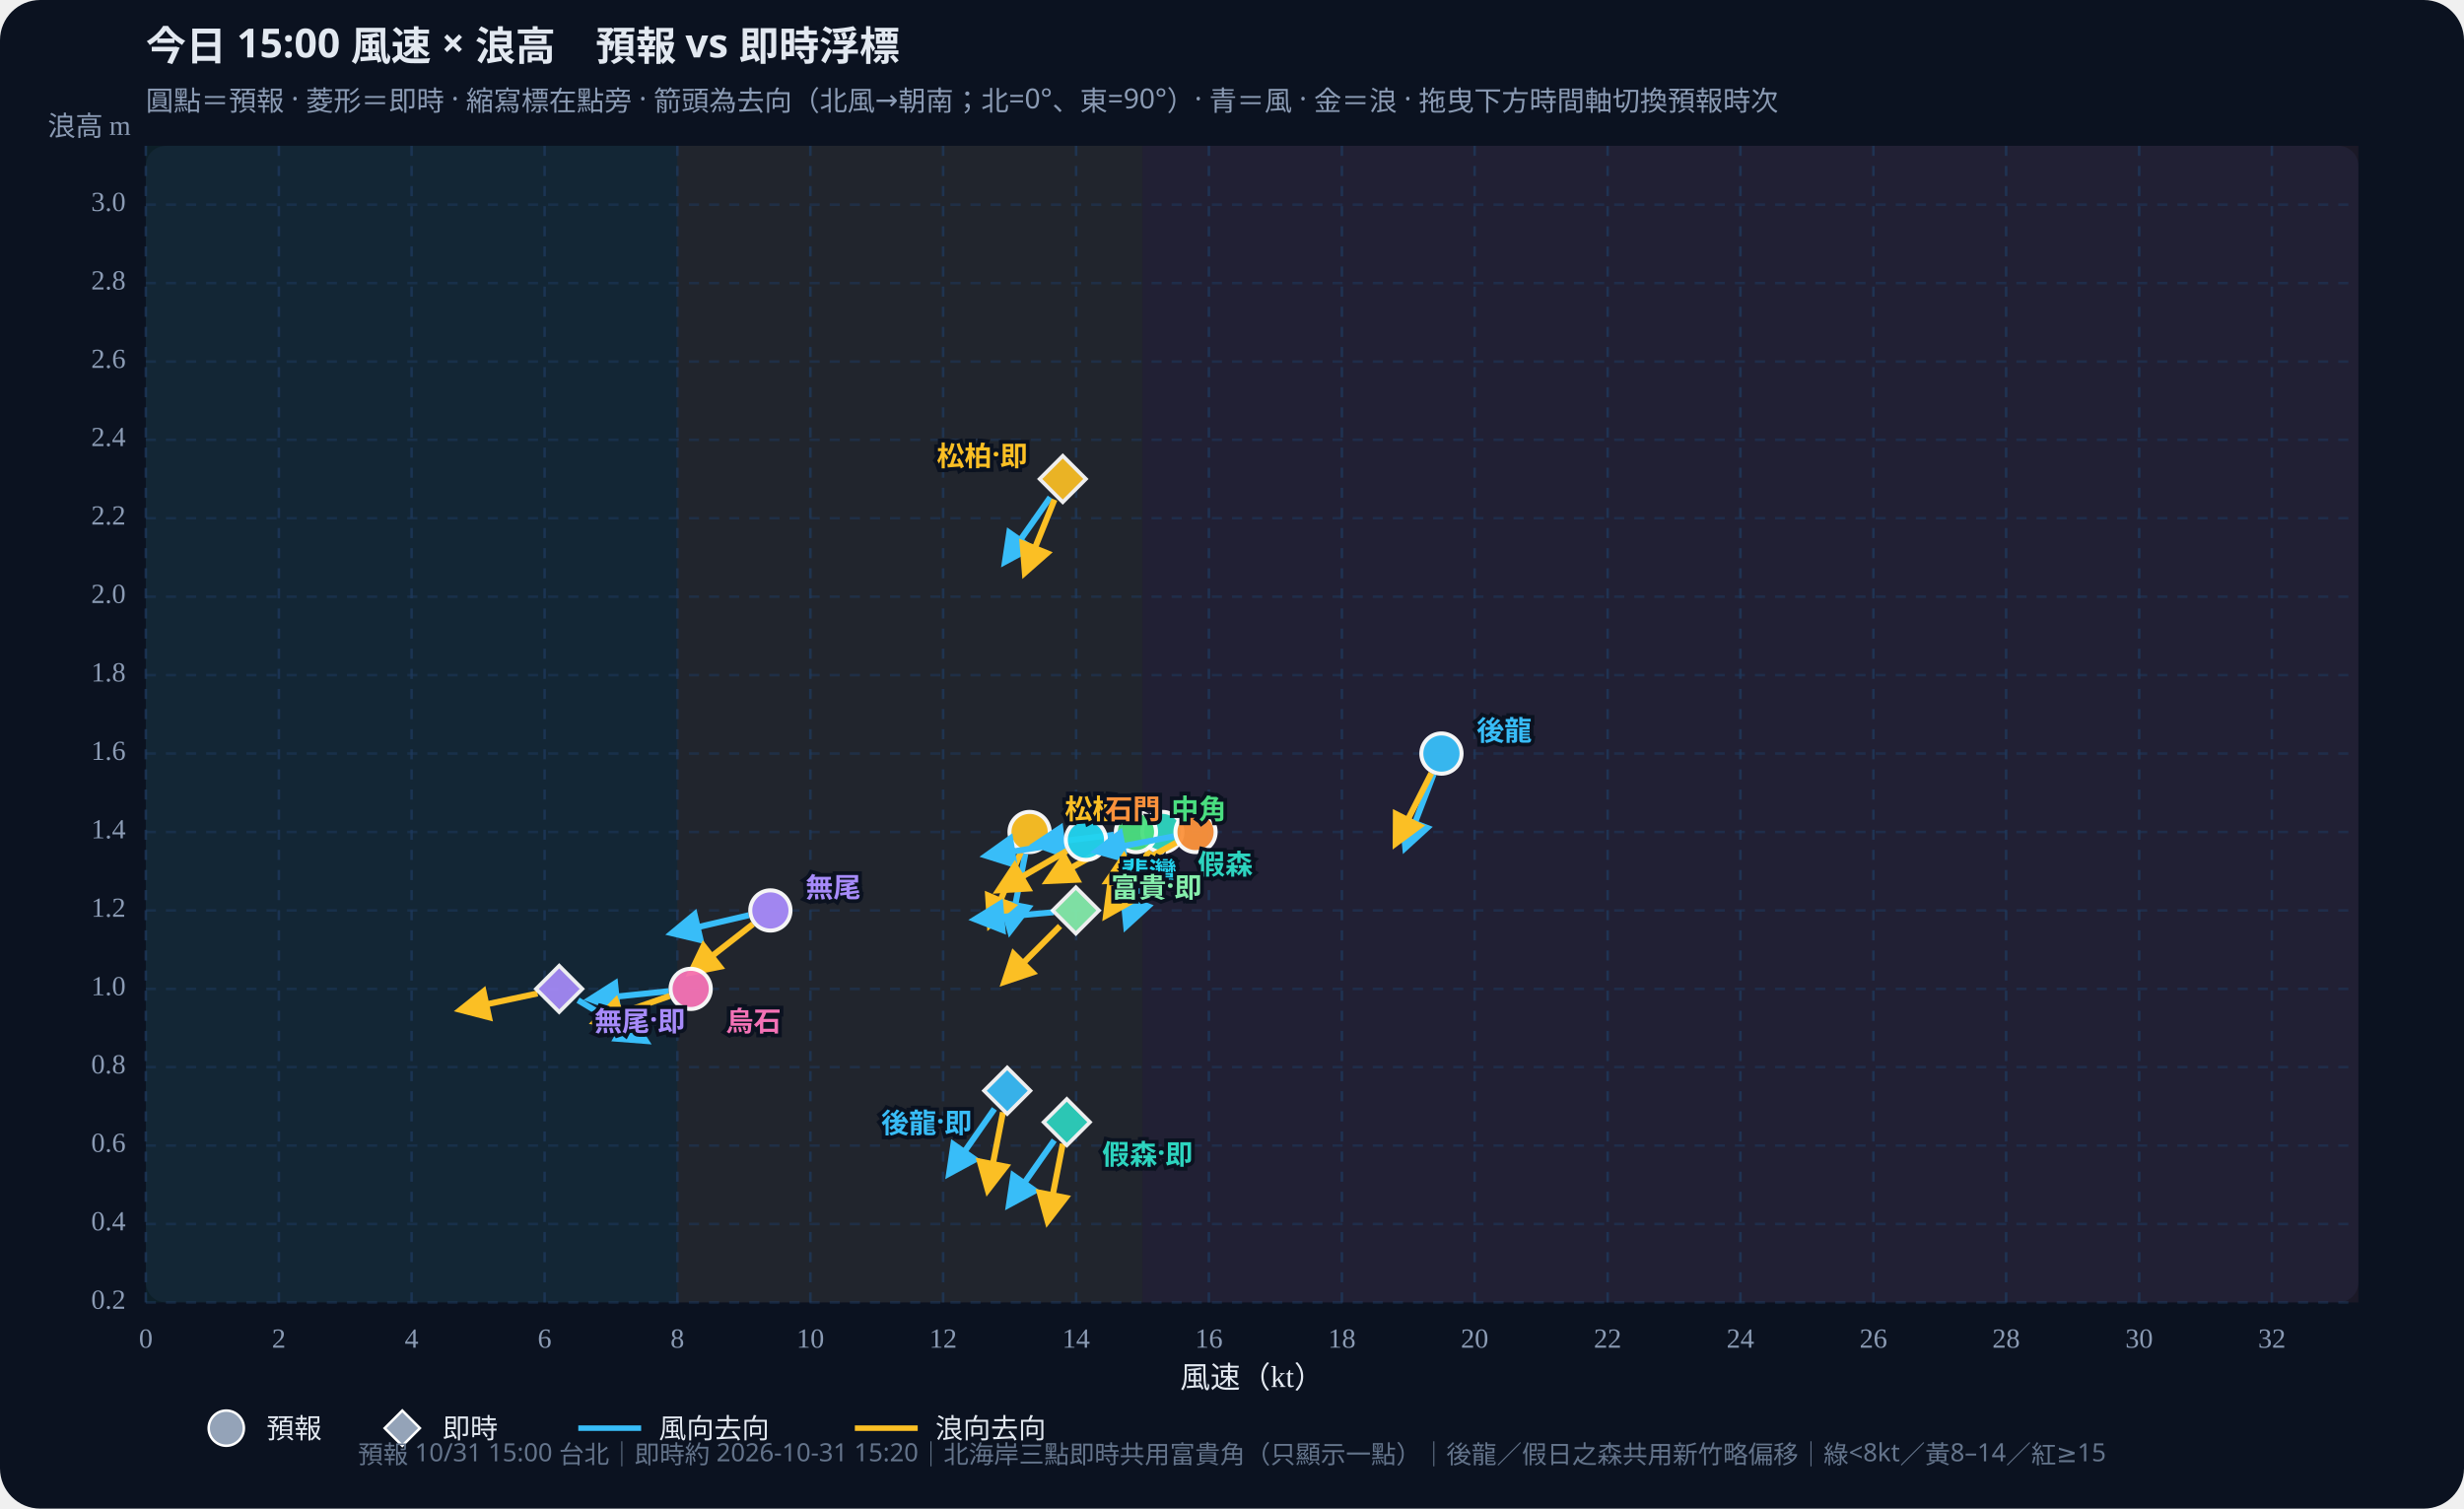
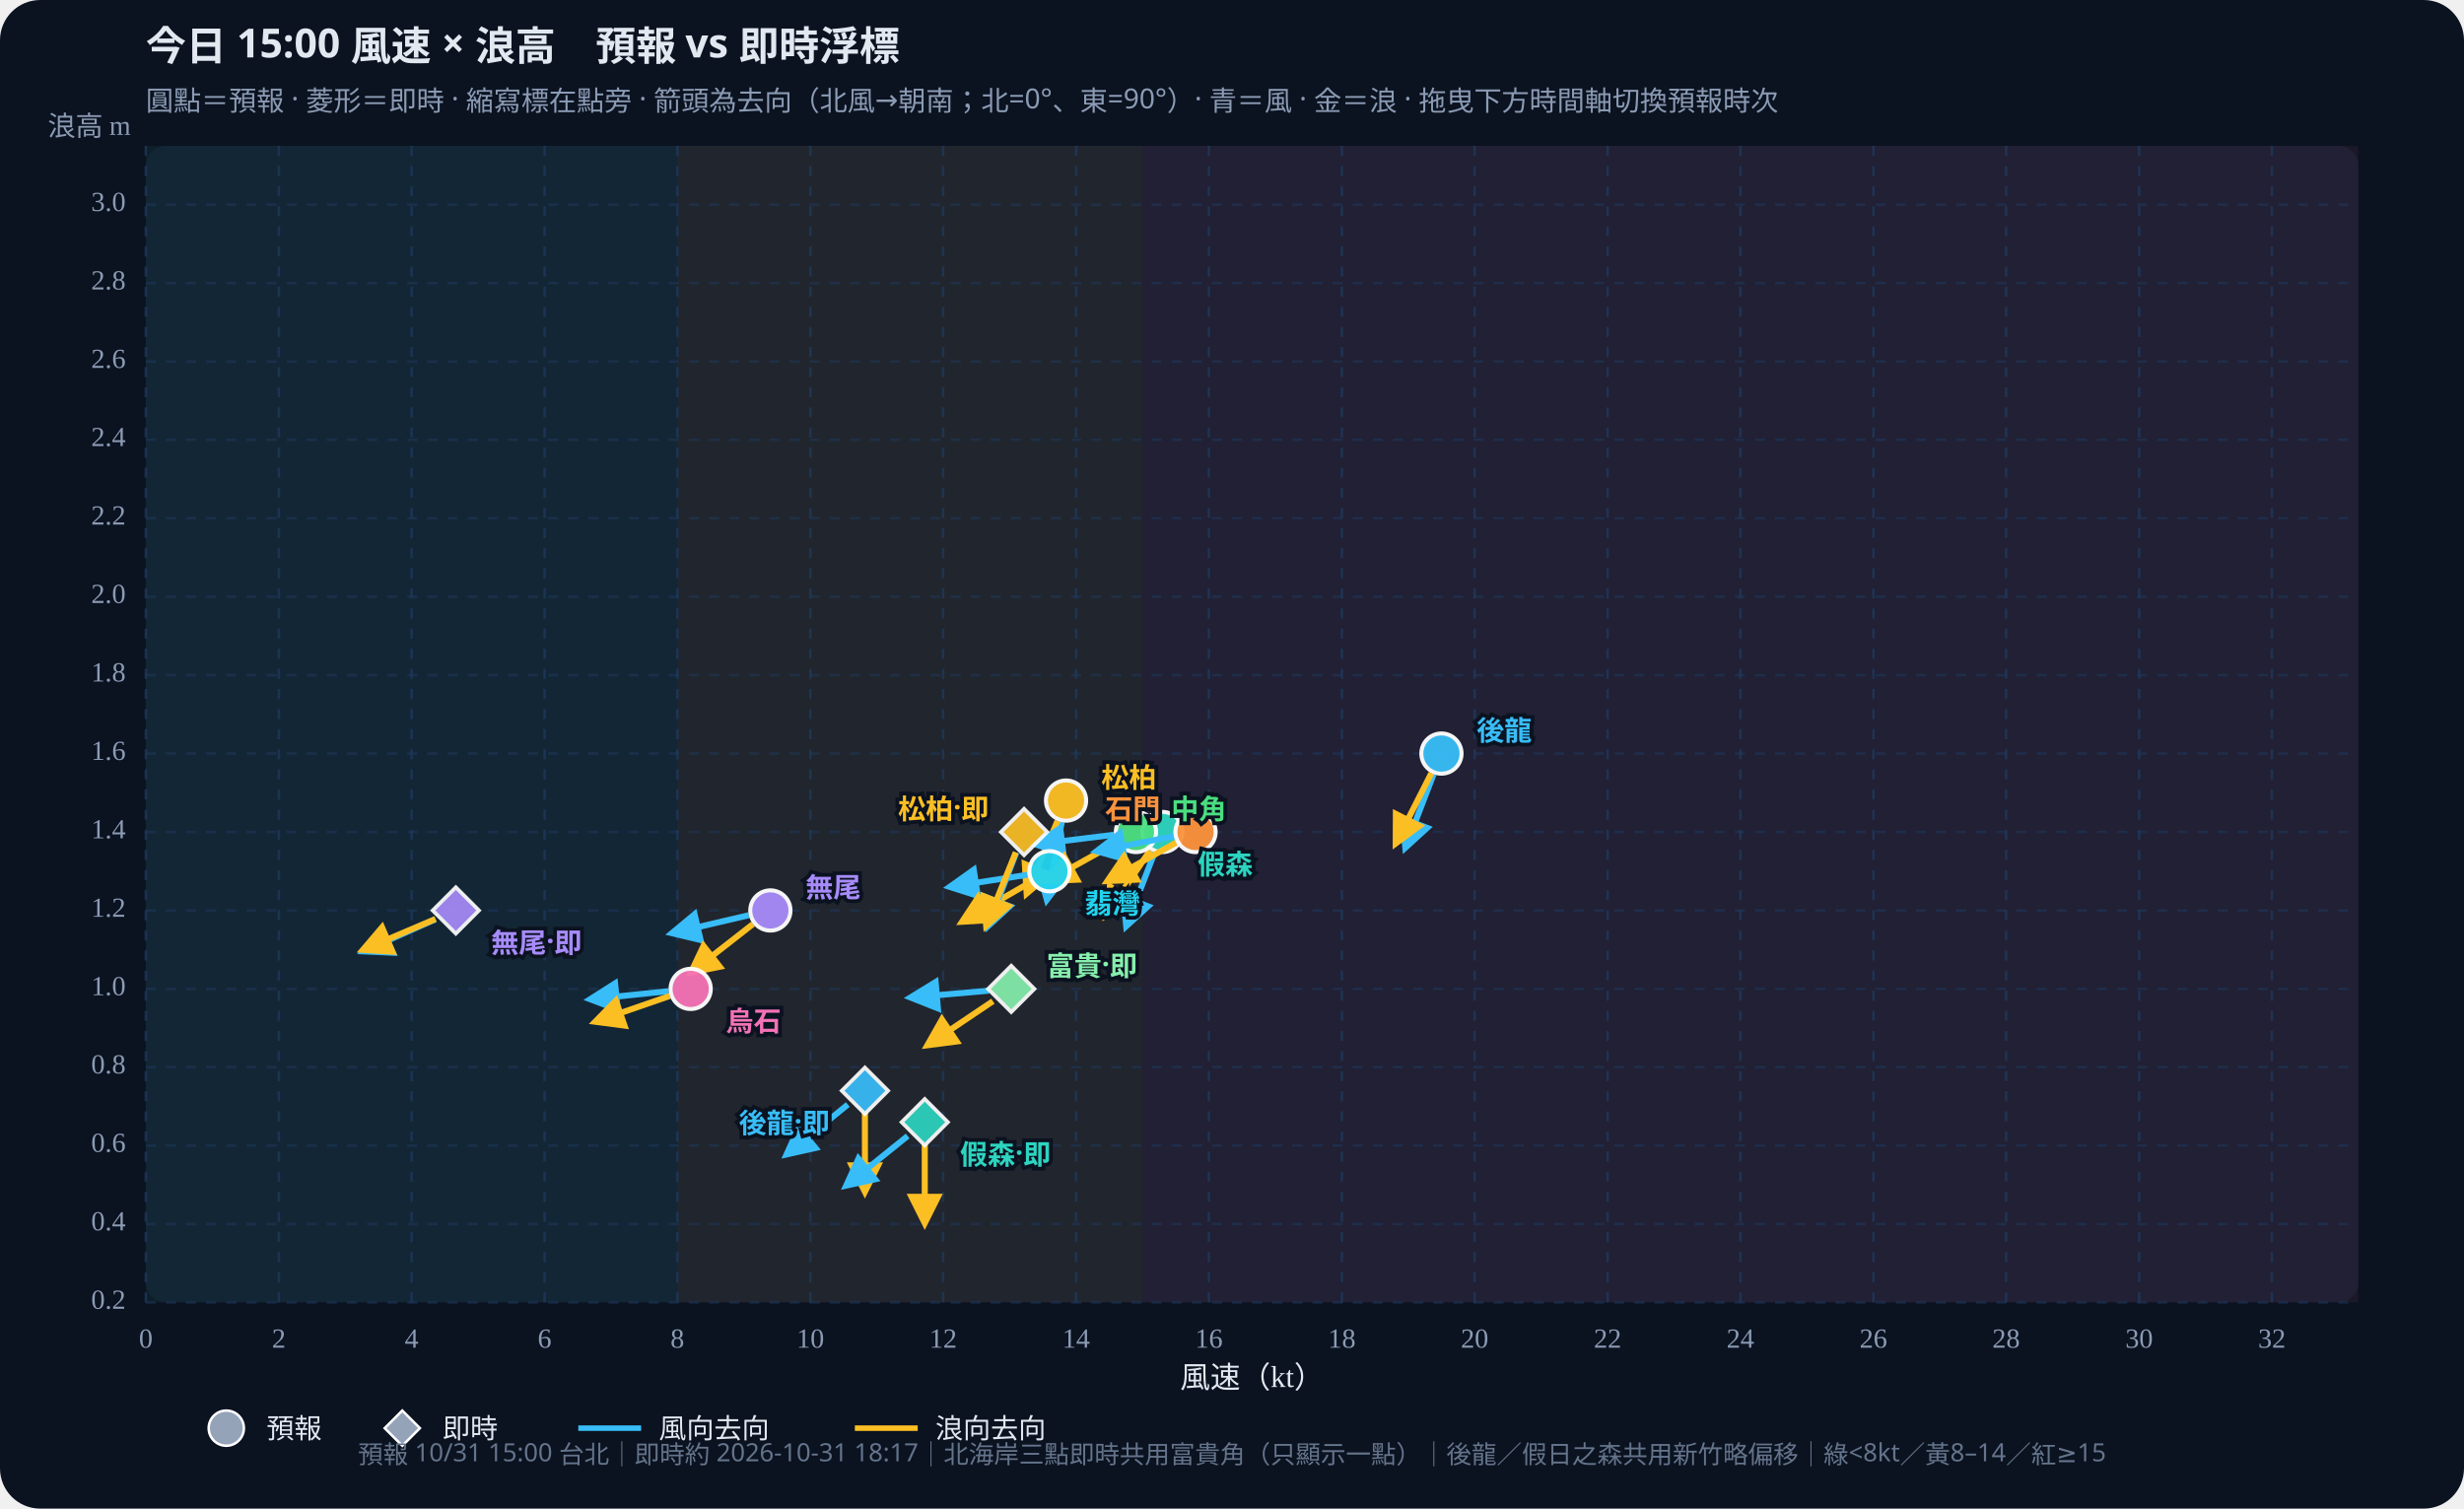
<svg xmlns="http://www.w3.org/2000/svg" id="wws-svg" viewBox="0 0 980 600" role="img" aria-label="風速與浪高散佈圖，可拖曳時間軸切換預報時次" style="width:100%;height:auto;display:block">
  <rect width="980" height="600" fill="#0b1220" rx="16" />
  <rect x="58" y="58" width="880" height="460" fill="#111a2e" rx="8" />
  <rect x="58.0" y="58" width="211.4" height="460" fill="#34d399" opacity="0.07" />
  <rect x="269.4" y="58" width="185.0" height="460" fill="#fbbf24" opacity="0.07" />
  <rect x="454.4" y="58" width="483.6" height="460" fill="#fb7185" opacity="0.07" />
  <defs>
    <marker id="arrow-38bdf8" viewBox="0 0 10 10" refX="8" refY="5" markerWidth="6" markerHeight="6" orient="auto-start-reverse">
      <path d="M0,0 L10,5 L0,10 z" fill="#38bdf8" />
    </marker>
    <marker id="arrow-fbbf24" viewBox="0 0 10 10" refX="8" refY="5" markerWidth="6" markerHeight="6" orient="auto-start-reverse">
      <path d="M0,0 L10,5 L0,10 z" fill="#fbbf24" />
    </marker>
  </defs>
  <text id="wws-title" x="58" y="24" fill="#e2e8f0" font-size="16" font-weight="700" font-family="Noto Sans TC,system-ui,sans-serif">今日 15:00 風速 × 浪高　預報 vs 即時浮標</text>
  <text x="58" y="44" fill="#8b9bb4" font-size="11" font-family="Noto Sans TC,system-ui,sans-serif">圓點＝預報 · 菱形＝即時 · 縮寫標在點旁 · 箭頭為去向（北風→朝南；北=0°、東=90°）· 青＝風 · 金＝浪 · 拖曳下方時間軸切換預報時次</text>
  <line x1="58.0" y1="58" x2="58.0" y2="518" stroke="#1e3a5f" stroke-dasharray="4 4" opacity="0.7" />
  <text x="58.0" y="536" text-anchor="middle" fill="#8b9bb4" font-size="11">0</text>
  <line x1="110.9" y1="58" x2="110.9" y2="518" stroke="#1e3a5f" stroke-dasharray="4 4" opacity="0.7" />
  <text x="110.9" y="536" text-anchor="middle" fill="#8b9bb4" font-size="11">2</text>
  <line x1="163.7" y1="58" x2="163.7" y2="518" stroke="#1e3a5f" stroke-dasharray="4 4" opacity="0.7" />
  <text x="163.7" y="536" text-anchor="middle" fill="#8b9bb4" font-size="11">4</text>
  <line x1="216.6" y1="58" x2="216.6" y2="518" stroke="#1e3a5f" stroke-dasharray="4 4" opacity="0.7" />
  <text x="216.6" y="536" text-anchor="middle" fill="#8b9bb4" font-size="11">6</text>
  <line x1="269.4" y1="58" x2="269.4" y2="518" stroke="#1e3a5f" stroke-dasharray="4 4" opacity="0.7" />
  <text x="269.4" y="536" text-anchor="middle" fill="#8b9bb4" font-size="11">8</text>
  <line x1="322.3" y1="58" x2="322.3" y2="518" stroke="#1e3a5f" stroke-dasharray="4 4" opacity="0.7" />
  <text x="322.3" y="536" text-anchor="middle" fill="#8b9bb4" font-size="11">10</text>
  <line x1="375.1" y1="58" x2="375.1" y2="518" stroke="#1e3a5f" stroke-dasharray="4 4" opacity="0.7" />
  <text x="375.1" y="536" text-anchor="middle" fill="#8b9bb4" font-size="11">12</text>
  <line x1="428.0" y1="58" x2="428.0" y2="518" stroke="#1e3a5f" stroke-dasharray="4 4" opacity="0.7" />
  <text x="428.0" y="536" text-anchor="middle" fill="#8b9bb4" font-size="11">14</text>
  <line x1="480.8" y1="58" x2="480.8" y2="518" stroke="#1e3a5f" stroke-dasharray="4 4" opacity="0.7" />
  <text x="480.8" y="536" text-anchor="middle" fill="#8b9bb4" font-size="11">16</text>
  <line x1="533.7" y1="58" x2="533.7" y2="518" stroke="#1e3a5f" stroke-dasharray="4 4" opacity="0.7" />
  <text x="533.7" y="536" text-anchor="middle" fill="#8b9bb4" font-size="11">18</text>
  <line x1="586.5" y1="58" x2="586.5" y2="518" stroke="#1e3a5f" stroke-dasharray="4 4" opacity="0.7" />
  <text x="586.5" y="536" text-anchor="middle" fill="#8b9bb4" font-size="11">20</text>
  <line x1="639.4" y1="58" x2="639.4" y2="518" stroke="#1e3a5f" stroke-dasharray="4 4" opacity="0.7" />
  <text x="639.4" y="536" text-anchor="middle" fill="#8b9bb4" font-size="11">22</text>
  <line x1="692.2" y1="58" x2="692.2" y2="518" stroke="#1e3a5f" stroke-dasharray="4 4" opacity="0.7" />
  <text x="692.2" y="536" text-anchor="middle" fill="#8b9bb4" font-size="11">24</text>
  <line x1="745.1" y1="58" x2="745.1" y2="518" stroke="#1e3a5f" stroke-dasharray="4 4" opacity="0.7" />
  <text x="745.1" y="536" text-anchor="middle" fill="#8b9bb4" font-size="11">26</text>
  <line x1="797.9" y1="58" x2="797.9" y2="518" stroke="#1e3a5f" stroke-dasharray="4 4" opacity="0.7" />
  <text x="797.9" y="536" text-anchor="middle" fill="#8b9bb4" font-size="11">28</text>
  <line x1="850.8" y1="58" x2="850.8" y2="518" stroke="#1e3a5f" stroke-dasharray="4 4" opacity="0.7" />
  <text x="850.8" y="536" text-anchor="middle" fill="#8b9bb4" font-size="11">30</text>
  <line x1="903.6" y1="58" x2="903.6" y2="518" stroke="#1e3a5f" stroke-dasharray="4 4" opacity="0.7" />
  <text x="903.6" y="536" text-anchor="middle" fill="#8b9bb4" font-size="11">32</text>
  <line x1="58" y1="518.0" x2="938" y2="518.0" stroke="#1e3a5f" stroke-dasharray="4 4" opacity="0.5" />
  <text x="50" y="518.0" text-anchor="end" dominant-baseline="middle" fill="#8b9bb4" font-size="11">0.2</text>
  <line x1="58" y1="486.8" x2="938" y2="486.8" stroke="#1e3a5f" stroke-dasharray="4 4" opacity="0.5" />
  <text x="50" y="486.8" text-anchor="end" dominant-baseline="middle" fill="#8b9bb4" font-size="11">0.4</text>
  <line x1="58" y1="455.6" x2="938" y2="455.6" stroke="#1e3a5f" stroke-dasharray="4 4" opacity="0.5" />
  <text x="50" y="455.6" text-anchor="end" dominant-baseline="middle" fill="#8b9bb4" font-size="11">0.6</text>
  <line x1="58" y1="424.4" x2="938" y2="424.4" stroke="#1e3a5f" stroke-dasharray="4 4" opacity="0.5" />
  <text x="50" y="424.4" text-anchor="end" dominant-baseline="middle" fill="#8b9bb4" font-size="11">0.8</text>
  <line x1="58" y1="393.3" x2="938" y2="393.3" stroke="#1e3a5f" stroke-dasharray="4 4" opacity="0.5" />
  <text x="50" y="393.3" text-anchor="end" dominant-baseline="middle" fill="#8b9bb4" font-size="11">1.0</text>
  <line x1="58" y1="362.1" x2="938" y2="362.1" stroke="#1e3a5f" stroke-dasharray="4 4" opacity="0.5" />
  <text x="50" y="362.1" text-anchor="end" dominant-baseline="middle" fill="#8b9bb4" font-size="11">1.2</text>
  <line x1="58" y1="330.9" x2="938" y2="330.9" stroke="#1e3a5f" stroke-dasharray="4 4" opacity="0.5" />
  <text x="50" y="330.9" text-anchor="end" dominant-baseline="middle" fill="#8b9bb4" font-size="11">1.4</text>
  <line x1="58" y1="299.7" x2="938" y2="299.7" stroke="#1e3a5f" stroke-dasharray="4 4" opacity="0.5" />
  <text x="50" y="299.7" text-anchor="end" dominant-baseline="middle" fill="#8b9bb4" font-size="11">1.6</text>
  <line x1="58" y1="268.5" x2="938" y2="268.5" stroke="#1e3a5f" stroke-dasharray="4 4" opacity="0.5" />
  <text x="50" y="268.5" text-anchor="end" dominant-baseline="middle" fill="#8b9bb4" font-size="11">1.8</text>
  <line x1="58" y1="237.3" x2="938" y2="237.3" stroke="#1e3a5f" stroke-dasharray="4 4" opacity="0.5" />
  <text x="50" y="237.3" text-anchor="end" dominant-baseline="middle" fill="#8b9bb4" font-size="11">2.0</text>
  <line x1="58" y1="206.1" x2="938" y2="206.1" stroke="#1e3a5f" stroke-dasharray="4 4" opacity="0.5" />
  <text x="50" y="206.1" text-anchor="end" dominant-baseline="middle" fill="#8b9bb4" font-size="11">2.2</text>
  <line x1="58" y1="174.9" x2="938" y2="174.9" stroke="#1e3a5f" stroke-dasharray="4 4" opacity="0.5" />
  <text x="50" y="174.9" text-anchor="end" dominant-baseline="middle" fill="#8b9bb4" font-size="11">2.4</text>
  <line x1="58" y1="143.8" x2="938" y2="143.8" stroke="#1e3a5f" stroke-dasharray="4 4" opacity="0.5" />
  <text x="50" y="143.8" text-anchor="end" dominant-baseline="middle" fill="#8b9bb4" font-size="11">2.6</text>
  <line x1="58" y1="112.6" x2="938" y2="112.6" stroke="#1e3a5f" stroke-dasharray="4 4" opacity="0.5" />
  <text x="50" y="112.6" text-anchor="end" dominant-baseline="middle" fill="#8b9bb4" font-size="11">2.8</text>
  <line x1="58" y1="81.4" x2="938" y2="81.4" stroke="#1e3a5f" stroke-dasharray="4 4" opacity="0.5" />
  <text x="50" y="81.4" text-anchor="end" dominant-baseline="middle" fill="#8b9bb4" font-size="11">3.0</text>
  <text x="498" y="552" text-anchor="middle" fill="#e2e8f0" font-size="12">風速（kt）</text>
  <text x="52" y="54" text-anchor="end" fill="#8b9bb4" font-size="11">浪高 m</text>
  <g id="wws-forecast-layer">
    <line x1="570.2" y1="307.9" x2="559.0" y2="337.0" stroke="#38bdf8" stroke-width="2.4" marker-end="url(#arrow-38bdf8)" />
    <line x1="569.3" y1="307.5" x2="555.2" y2="335.3" stroke="#fbbf24" stroke-width="2.4" marker-end="url(#arrow-fbbf24)" />
    <circle cx="573.3" cy="299.7" r="8.0" fill="#38bdf8" stroke="#fff" stroke-width="1.6" opacity="0.95" />
    <line x1="459.2" y1="339.1" x2="448.0" y2="368.2" stroke="#38bdf8" stroke-width="2.4" marker-end="url(#arrow-38bdf8)" />
    <line x1="457.4" y1="338.2" x2="440.0" y2="364.0" stroke="#fbbf24" stroke-width="2.4" marker-end="url(#arrow-fbbf24)" />
    <circle cx="462.3" cy="330.9" r="8.0" fill="#2dd4bf" stroke="#fff" stroke-width="1.6" opacity="0.95" />
-     <line x1="407.8" y1="339.5" x2="401.8" y2="370.1" stroke="#38bdf8" stroke-width="2.4" marker-end="url(#arrow-38bdf8)" />
-     <line x1="406.0" y1="339.0" x2="393.8" y2="367.7" stroke="#fbbf24" stroke-width="2.4" marker-end="url(#arrow-fbbf24)" />
-     <circle cx="409.5" cy="330.9" r="8.0" fill="#fbbf24" stroke="#fff" stroke-width="1.6" opacity="0.95" />
+     <line x1="422.3" y1="327.0" x2="416.4" y2="357.7" stroke="#38bdf8" stroke-width="2.4" marker-end="url(#arrow-38bdf8)" />
+     <line x1="420.6" y1="326.5" x2="408.4" y2="355.2" stroke="#fbbf24" stroke-width="2.4" marker-end="url(#arrow-fbbf24)" />
+     <circle cx="424.0" cy="318.4" r="8.0" fill="#fbbf24" stroke="#fff" stroke-width="1.6" opacity="0.95" />
    <line x1="443.0" y1="332.0" x2="412.1" y2="335.8" stroke="#38bdf8" stroke-width="2.4" marker-end="url(#arrow-38bdf8)" />
    <line x1="444.1" y1="335.1" x2="416.8" y2="350.3" stroke="#fbbf24" stroke-width="2.4" marker-end="url(#arrow-fbbf24)" />
    <circle cx="451.8" cy="330.9" r="8.0" fill="#4ade80" stroke="#fff" stroke-width="1.6" opacity="0.95" />
-     <line x1="423.2" y1="335.4" x2="392.4" y2="340.3" stroke="#38bdf8" stroke-width="2.4" marker-end="url(#arrow-38bdf8)" />
-     <line x1="424.3" y1="338.4" x2="397.3" y2="354.0" stroke="#fbbf24" stroke-width="2.4" marker-end="url(#arrow-fbbf24)" />
-     <circle cx="431.9" cy="334.0" r="8.0" fill="#22d3ee" stroke="#fff" stroke-width="1.6" opacity="0.95" />
+     <line x1="408.7" y1="347.9" x2="377.9" y2="352.7" stroke="#38bdf8" stroke-width="2.4" marker-end="url(#arrow-38bdf8)" />
+     <line x1="409.8" y1="350.9" x2="382.8" y2="366.5" stroke="#fbbf24" stroke-width="2.4" marker-end="url(#arrow-fbbf24)" />
+     <circle cx="417.4" cy="346.5" r="8.0" fill="#22d3ee" stroke="#fff" stroke-width="1.6" opacity="0.95" />
    <line x1="466.9" y1="332.6" x2="436.3" y2="338.5" stroke="#38bdf8" stroke-width="2.4" marker-end="url(#arrow-38bdf8)" />
    <line x1="467.8" y1="335.1" x2="440.6" y2="350.3" stroke="#fbbf24" stroke-width="2.4" marker-end="url(#arrow-fbbf24)" />
    <circle cx="475.5" cy="330.9" r="8.0" fill="#fb923c" stroke="#fff" stroke-width="1.6" opacity="0.95" />
    <line x1="297.8" y1="364.0" x2="267.4" y2="371.1" stroke="#38bdf8" stroke-width="2.4" marker-end="url(#arrow-38bdf8)" />
    <line x1="299.5" y1="367.5" x2="274.9" y2="386.7" stroke="#fbbf24" stroke-width="2.4" marker-end="url(#arrow-fbbf24)" />
    <circle cx="306.4" cy="362.1" r="8.0" fill="#a78bfa" stroke="#fff" stroke-width="1.6" opacity="0.95" />
    <line x1="265.9" y1="394.2" x2="234.9" y2="397.4" stroke="#38bdf8" stroke-width="2.4" marker-end="url(#arrow-38bdf8)" />
    <line x1="266.4" y1="396.1" x2="236.9" y2="406.3" stroke="#fbbf24" stroke-width="2.4" marker-end="url(#arrow-fbbf24)" />
    <circle cx="274.7" cy="393.3" r="8.0" fill="#f472b6" stroke="#fff" stroke-width="1.6" opacity="0.95" />
    <text x="587.3" y="289.7" text-anchor="start" dominant-baseline="central" fill="#38bdf8" font-size="11" font-weight="700" font-family="Noto Sans TC,system-ui,sans-serif" stroke="#0b1220" stroke-width="3" paint-order="stroke">後龍</text>
    <text x="476.3" y="342.9" text-anchor="start" dominant-baseline="central" fill="#2dd4bf" font-size="11" font-weight="700" font-family="Noto Sans TC,system-ui,sans-serif" stroke="#0b1220" stroke-width="3" paint-order="stroke">假森</text>
-     <text x="423.5" y="320.9" text-anchor="start" dominant-baseline="central" fill="#fbbf24" font-size="11" font-weight="700" font-family="Noto Sans TC,system-ui,sans-serif" stroke="#0b1220" stroke-width="3" paint-order="stroke">松柏</text>
+     <text x="438.0" y="308.4" text-anchor="start" dominant-baseline="central" fill="#fbbf24" font-size="11" font-weight="700" font-family="Noto Sans TC,system-ui,sans-serif" stroke="#0b1220" stroke-width="3" paint-order="stroke">松柏</text>
    <text x="465.8" y="320.9" text-anchor="start" dominant-baseline="central" fill="#4ade80" font-size="11" font-weight="700" font-family="Noto Sans TC,system-ui,sans-serif" stroke="#0b1220" stroke-width="3" paint-order="stroke">中角</text>
-     <text x="445.9" y="346.0" text-anchor="start" dominant-baseline="central" fill="#22d3ee" font-size="11" font-weight="700" font-family="Noto Sans TC,system-ui,sans-serif" stroke="#0b1220" stroke-width="3" paint-order="stroke">翡灣</text>
+     <text x="431.4" y="358.5" text-anchor="start" dominant-baseline="central" fill="#22d3ee" font-size="11" font-weight="700" font-family="Noto Sans TC,system-ui,sans-serif" stroke="#0b1220" stroke-width="3" paint-order="stroke">翡灣</text>
    <text x="461.5" y="320.9" text-anchor="end" dominant-baseline="central" fill="#fb923c" font-size="11" font-weight="700" font-family="Noto Sans TC,system-ui,sans-serif" stroke="#0b1220" stroke-width="3" paint-order="stroke">石門</text>
    <text x="320.4" y="352.1" text-anchor="start" dominant-baseline="central" fill="#a78bfa" font-size="11" font-weight="700" font-family="Noto Sans TC,system-ui,sans-serif" stroke="#0b1220" stroke-width="3" paint-order="stroke">無尾</text>
    <text x="288.7" y="405.3" text-anchor="start" dominant-baseline="central" fill="#f472b6" font-size="11" font-weight="700" font-family="Noto Sans TC,system-ui,sans-serif" stroke="#0b1220" stroke-width="3" paint-order="stroke">烏石</text>
  </g>
  <g id="wws-live-layer">
-     <line x1="395.5" y1="441.0" x2="377.6" y2="466.6" stroke="#38bdf8" stroke-width="2.4" marker-end="url(#arrow-38bdf8)" />
-     <line x1="398.9" y1="442.4" x2="392.9" y2="473.1" stroke="#fbbf24" stroke-width="2.4" marker-end="url(#arrow-fbbf24)" />
-     <polygon points="400.6,424.6 409.8,433.8 400.6,443.0 391.4,433.8" fill="#38bdf8" stroke="#fff" stroke-width="1.5" opacity="0.92" />
-     <line x1="419.3" y1="453.5" x2="401.4" y2="479.0" stroke="#38bdf8" stroke-width="2.4" marker-end="url(#arrow-38bdf8)" />
-     <line x1="422.7" y1="454.9" x2="416.7" y2="485.5" stroke="#fbbf24" stroke-width="2.4" marker-end="url(#arrow-fbbf24)" />
-     <polygon points="424.3,437.1 433.5,446.3 424.3,455.5 415.1,446.3" fill="#2dd4bf" stroke="#fff" stroke-width="1.5" opacity="0.92" />
-     <line x1="417.7" y1="197.8" x2="399.8" y2="223.3" stroke="#38bdf8" stroke-width="2.4" marker-end="url(#arrow-38bdf8)" />
-     <line x1="419.4" y1="198.7" x2="407.7" y2="227.6" stroke="#fbbf24" stroke-width="2.4" marker-end="url(#arrow-fbbf24)" />
-     <polygon points="422.7,181.3 431.9,190.5 422.7,199.7 413.5,190.5" fill="#fbbf24" stroke="#fff" stroke-width="1.5" opacity="0.92" />
-     <line x1="419.1" y1="362.8" x2="388.0" y2="365.6" stroke="#38bdf8" stroke-width="2.4" marker-end="url(#arrow-38bdf8)" />
-     <line x1="421.6" y1="368.3" x2="399.6" y2="390.4" stroke="#fbbf24" stroke-width="2.4" marker-end="url(#arrow-fbbf24)" />
-     <polygon points="427.9,352.9 437.1,362.1 427.9,371.3 418.7,362.1" fill="#86efac" stroke="#fff" stroke-width="1.5" opacity="0.92" />
-     <line x1="229.9" y1="397.8" x2="256.7" y2="413.9" stroke="#38bdf8" stroke-width="2.4" marker-end="url(#arrow-38bdf8)" />
-     <line x1="213.8" y1="395.1" x2="183.3" y2="401.6" stroke="#fbbf24" stroke-width="2.4" marker-end="url(#arrow-fbbf24)" />
-     <polygon points="222.4,384.1 231.6,393.3 222.4,402.5 213.2,393.3" fill="#a78bfa" stroke="#fff" stroke-width="1.5" opacity="0.92" />
-     <text x="386.6" y="445.8" text-anchor="end" dominant-baseline="central" fill="#38bdf8" font-size="11" font-weight="700" font-family="Noto Sans TC,system-ui,sans-serif" stroke="#0b1220" stroke-width="3" paint-order="stroke">後龍·即</text>
-     <text x="438.3" y="458.3" text-anchor="start" dominant-baseline="central" fill="#2dd4bf" font-size="11" font-weight="700" font-family="Noto Sans TC,system-ui,sans-serif" stroke="#0b1220" stroke-width="3" paint-order="stroke">假森·即</text>
-     <text x="408.7" y="180.5" text-anchor="end" dominant-baseline="central" fill="#fbbf24" font-size="11" font-weight="700" font-family="Noto Sans TC,system-ui,sans-serif" stroke="#0b1220" stroke-width="3" paint-order="stroke">松柏·即</text>
-     <text x="441.9" y="352.1" text-anchor="start" dominant-baseline="central" fill="#86efac" font-size="11" font-weight="700" font-family="Noto Sans TC,system-ui,sans-serif" stroke="#0b1220" stroke-width="3" paint-order="stroke">富貴·即</text>
-     <text x="236.4" y="405.3" text-anchor="start" dominant-baseline="central" fill="#a78bfa" font-size="11" font-weight="700" font-family="Noto Sans TC,system-ui,sans-serif" stroke="#0b1220" stroke-width="3" paint-order="stroke">無尾·即</text>
+     <line x1="337.2" y1="439.3" x2="313.0" y2="459.0" stroke="#38bdf8" stroke-width="2.4" marker-end="url(#arrow-38bdf8)" />
+     <line x1="344.0" y1="442.6" x2="344.0" y2="473.8" stroke="#fbbf24" stroke-width="2.4" marker-end="url(#arrow-fbbf24)" />
+     <polygon points="344.0,424.6 353.2,433.8 344.0,443.0 334.8,433.8" fill="#38bdf8" stroke="#fff" stroke-width="1.5" opacity="0.92" />
+     <line x1="361.0" y1="451.8" x2="336.7" y2="471.4" stroke="#38bdf8" stroke-width="2.4" marker-end="url(#arrow-38bdf8)" />
+     <line x1="367.8" y1="455.1" x2="367.8" y2="486.3" stroke="#fbbf24" stroke-width="2.4" marker-end="url(#arrow-fbbf24)" />
+     <polygon points="367.8,437.1 377.0,446.3 367.8,455.5 358.6,446.3" fill="#2dd4bf" stroke="#fff" stroke-width="1.5" opacity="0.92" />
+     <line x1="404.2" y1="339.1" x2="393.0" y2="368.2" stroke="#38bdf8" stroke-width="2.4" marker-end="url(#arrow-38bdf8)" />
+     <line x1="404.0" y1="339.0" x2="392.3" y2="368.0" stroke="#fbbf24" stroke-width="2.4" marker-end="url(#arrow-fbbf24)" />
+     <polygon points="407.3,321.7 416.5,330.9 407.3,340.1 398.1,330.9" fill="#fbbf24" stroke="#fff" stroke-width="1.5" opacity="0.92" />
+     <line x1="393.4" y1="394.0" x2="362.3" y2="396.7" stroke="#38bdf8" stroke-width="2.4" marker-end="url(#arrow-38bdf8)" />
+     <line x1="394.9" y1="398.2" x2="369.0" y2="415.6" stroke="#fbbf24" stroke-width="2.4" marker-end="url(#arrow-fbbf24)" />
+     <polygon points="402.2,384.1 411.4,393.3 402.2,402.5 393.0,393.3" fill="#86efac" stroke="#fff" stroke-width="1.5" opacity="0.92" />
+     <line x1="173.2" y1="365.6" x2="144.7" y2="378.3" stroke="#38bdf8" stroke-width="2.4" marker-end="url(#arrow-38bdf8)" />
+     <line x1="173.2" y1="365.5" x2="144.5" y2="377.7" stroke="#fbbf24" stroke-width="2.4" marker-end="url(#arrow-fbbf24)" />
+     <polygon points="181.3,352.9 190.5,362.1 181.3,371.3 172.1,362.1" fill="#a78bfa" stroke="#fff" stroke-width="1.5" opacity="0.92" />
+     <text x="330.0" y="445.8" text-anchor="end" dominant-baseline="central" fill="#38bdf8" font-size="11" font-weight="700" font-family="Noto Sans TC,system-ui,sans-serif" stroke="#0b1220" stroke-width="3" paint-order="stroke">後龍·即</text>
+     <text x="381.8" y="458.3" text-anchor="start" dominant-baseline="central" fill="#2dd4bf" font-size="11" font-weight="700" font-family="Noto Sans TC,system-ui,sans-serif" stroke="#0b1220" stroke-width="3" paint-order="stroke">假森·即</text>
+     <text x="393.3" y="320.9" text-anchor="end" dominant-baseline="central" fill="#fbbf24" font-size="11" font-weight="700" font-family="Noto Sans TC,system-ui,sans-serif" stroke="#0b1220" stroke-width="3" paint-order="stroke">松柏·即</text>
+     <text x="416.2" y="383.3" text-anchor="start" dominant-baseline="central" fill="#86efac" font-size="11" font-weight="700" font-family="Noto Sans TC,system-ui,sans-serif" stroke="#0b1220" stroke-width="3" paint-order="stroke">富貴·即</text>
+     <text x="195.3" y="374.1" text-anchor="start" dominant-baseline="central" fill="#a78bfa" font-size="11" font-weight="700" font-family="Noto Sans TC,system-ui,sans-serif" stroke="#0b1220" stroke-width="3" paint-order="stroke">無尾·即</text>
  </g>
  <circle cx="90" cy="568" r="7" fill="#94a3b8" stroke="#fff" />
  <text x="106" y="572" fill="#e2e8f0" font-size="11" font-family="Noto Sans TC,system-ui,sans-serif">預報</text>
  <polygon points="160,561 167,568 160,575 153,568" fill="#94a3b8" stroke="#fff" />
  <text x="176" y="572" fill="#e2e8f0" font-size="11" font-family="Noto Sans TC,system-ui,sans-serif">即時</text>
  <line x1="230" y1="568" x2="255" y2="568" stroke="#38bdf8" stroke-width="2.2" />
  <text x="262" y="572" fill="#e2e8f0" font-size="11" font-family="Noto Sans TC,system-ui,sans-serif">風向去向</text>
  <line x1="340" y1="568" x2="365" y2="568" stroke="#fbbf24" stroke-width="2.2" />
  <text x="372" y="572" fill="#e2e8f0" font-size="11" font-family="Noto Sans TC,system-ui,sans-serif">浪向去向</text>
-   <text id="wws-foot" x="490" y="582" text-anchor="middle" fill="#64748b" font-size="10" font-family="Noto Sans TC,system-ui,sans-serif">預報 10/31 15:00 台北｜即時約 2026-10-31 15:20｜北海岸三點即時共用富貴角（只顯示一點）｜後龍／假日之森共用新竹略偏移｜綠&lt;8kt／黃8–14／紅≥15</text>
+   <text id="wws-foot" x="490" y="582" text-anchor="middle" fill="#64748b" font-size="10" font-family="Noto Sans TC,system-ui,sans-serif">預報 10/31 15:00 台北｜即時約 2026-10-31 18:17｜北海岸三點即時共用富貴角（只顯示一點）｜後龍／假日之森共用新竹略偏移｜綠&lt;8kt／黃8–14／紅≥15</text>
</svg>
